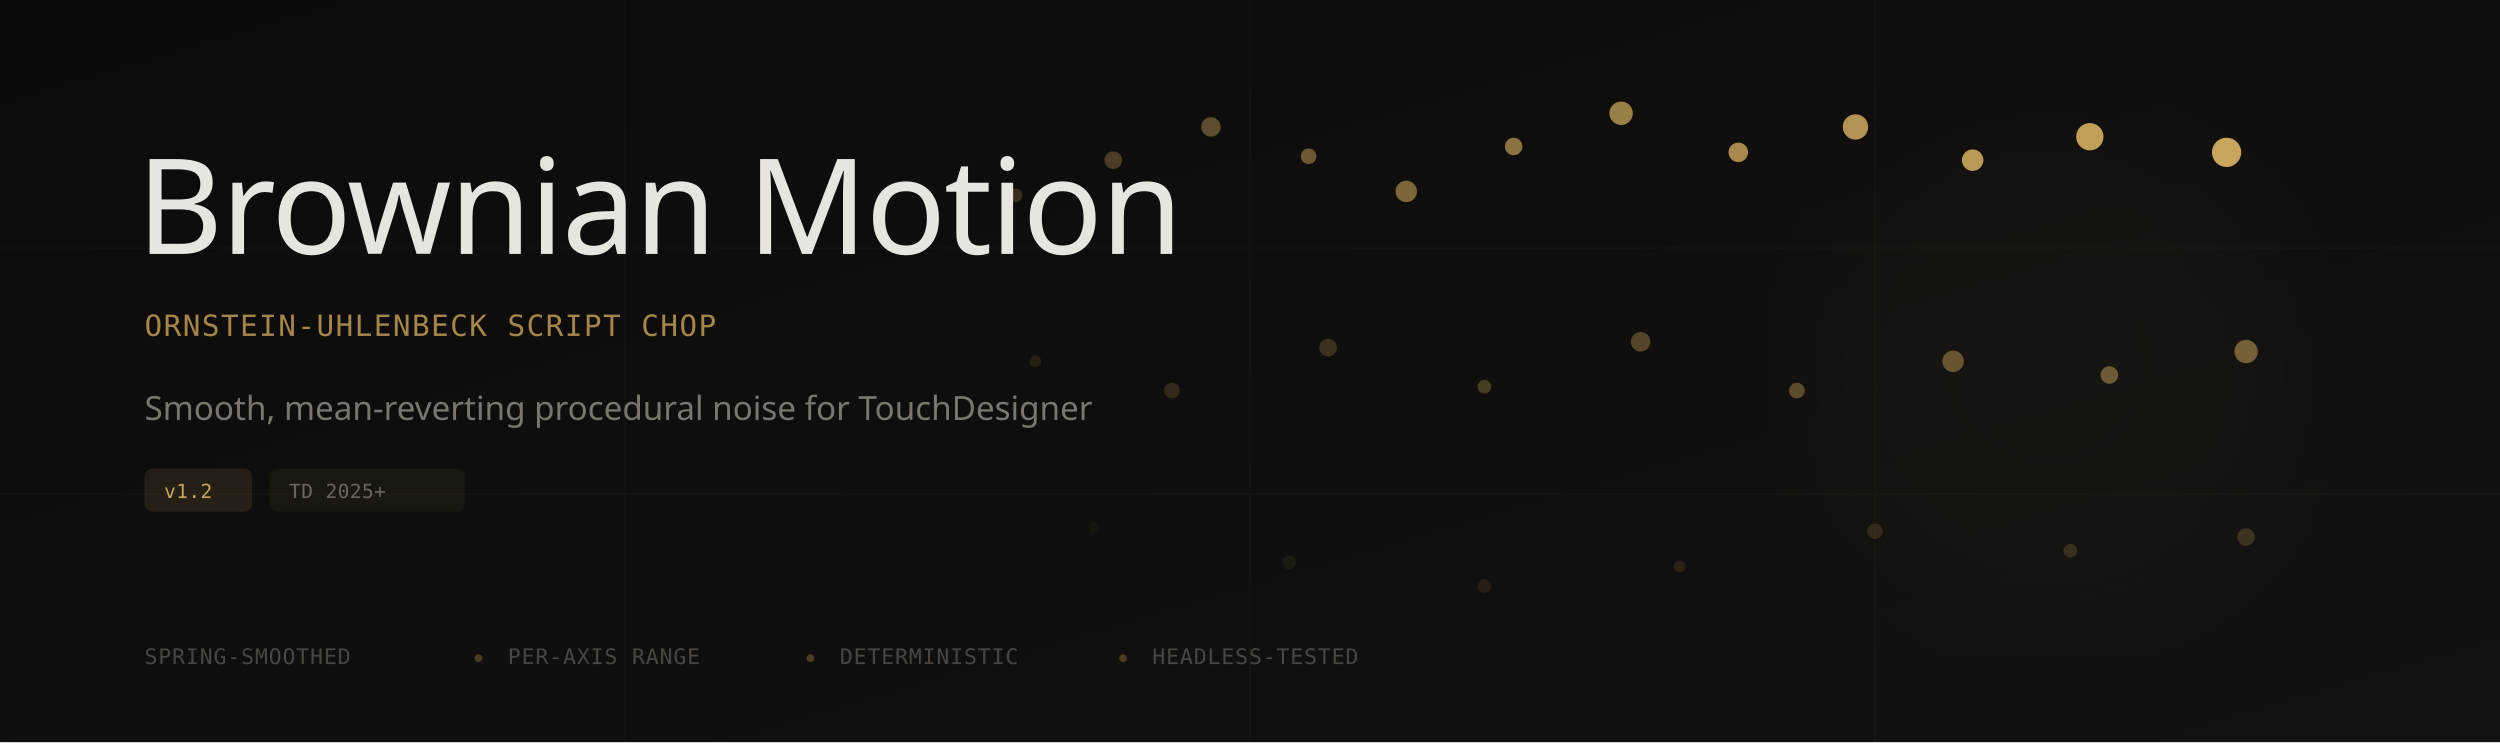
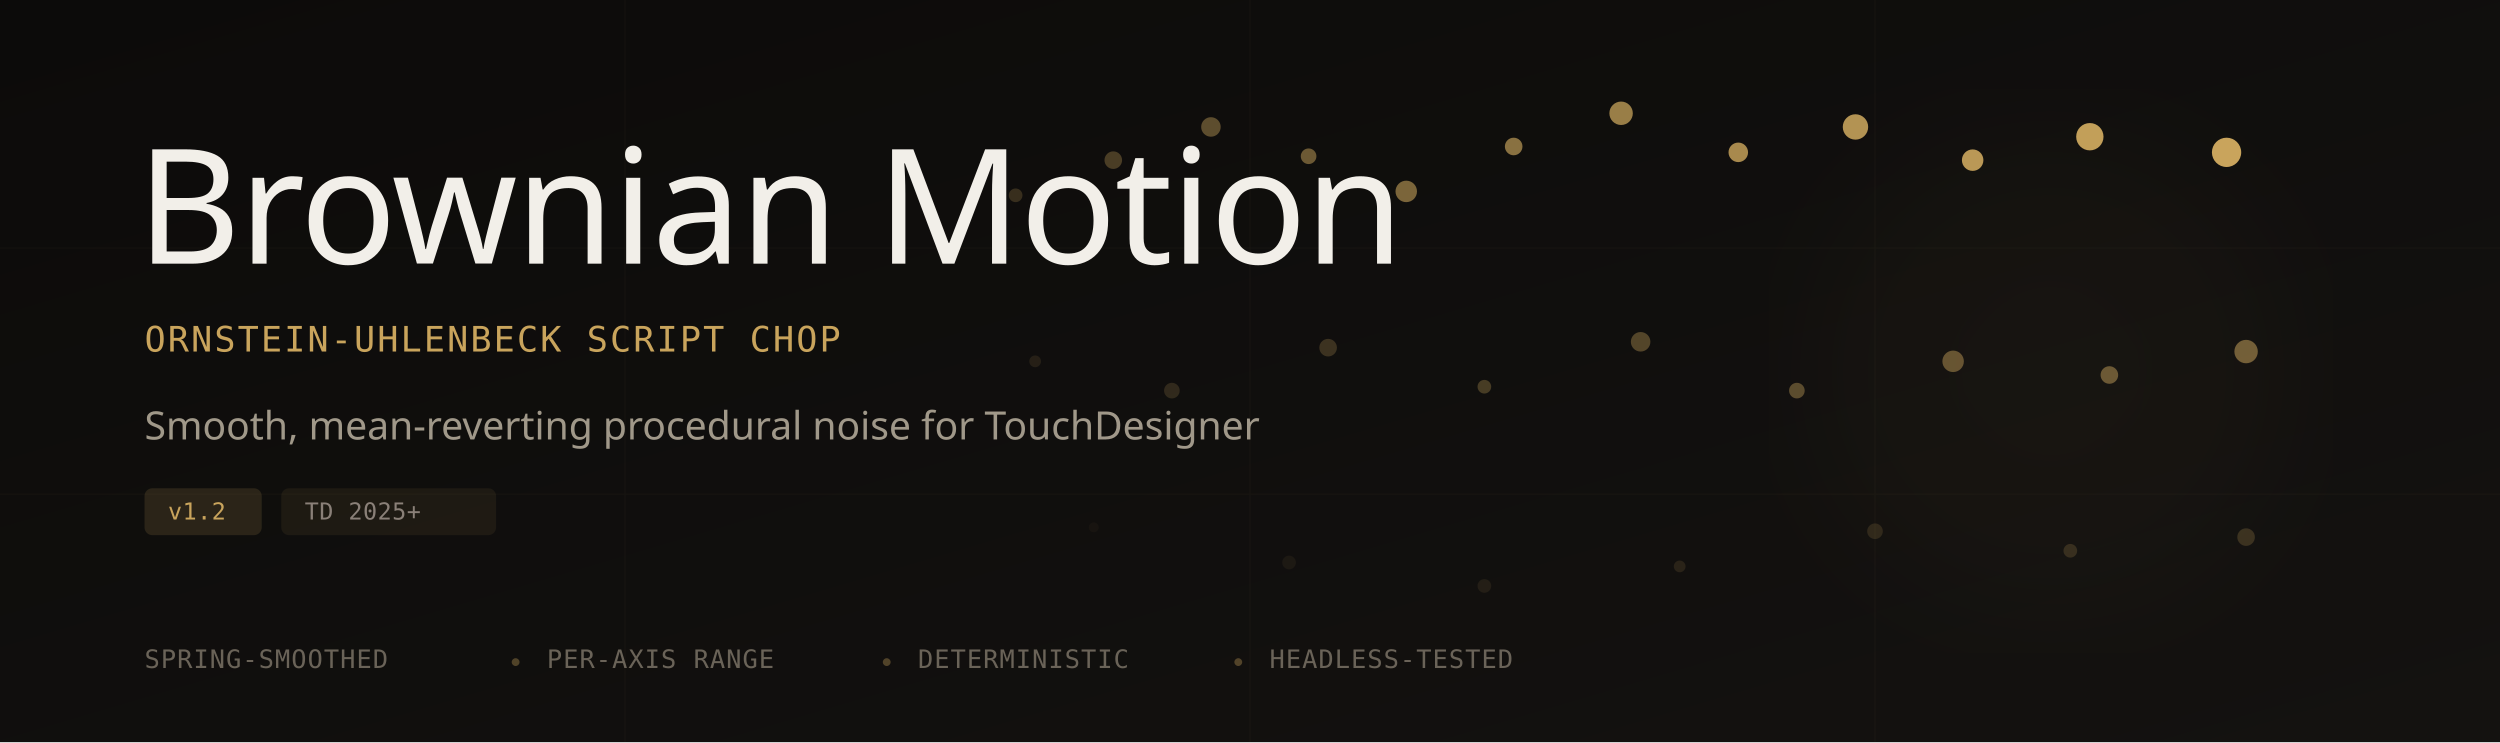
<svg xmlns="http://www.w3.org/2000/svg" viewBox="0 0 1280 380">
  <defs>
    <linearGradient id="bg" x1="0%" y1="0%" x2="100%" y2="100%">
      <stop offset="0%" stop-color="#0c0b0a" />
      <stop offset="100%" stop-color="#141210" />
    </linearGradient>
    <filter id="glow">
      <feGaussianBlur stdDeviation="30" />
    </filter>
  </defs>
  <rect width="1280" height="380" fill="url(#bg)" />
  <g opacity="0.04" stroke="#c9a45c" stroke-width="0.5">
    <line x1="0" y1="127" x2="1280" y2="127" />
    <line x1="0" y1="253" x2="1280" y2="253" />
    <line x1="320" y1="0" x2="320" y2="380" />
    <line x1="640" y1="0" x2="640" y2="380" />
    <line x1="960" y1="0" x2="960" y2="380" />
  </g>
  <circle cx="1050" cy="190" r="120" fill="#c9a45c" opacity="0.03" filter="url(#glow)" />
  <circle cx="520" cy="100" r="3.5" fill="#c9a45c" opacity="0.22" />
  <circle cx="570" cy="82" r="4.5" fill="#c9a45c" opacity="0.32" />
  <circle cx="620" cy="65" r="5" fill="#c9a45c" opacity="0.42" />
  <circle cx="670" cy="80" r="4" fill="#c9a45c" opacity="0.5" />
  <circle cx="720" cy="98" r="5.5" fill="#c9a45c" opacity="0.58" />
  <circle cx="775" cy="75" r="4.5" fill="#c9a45c" opacity="0.66" />
  <circle cx="830" cy="58" r="6" fill="#c9a45c" opacity="0.74" />
  <circle cx="890" cy="78" r="5" fill="#c9a45c" opacity="0.82" />
  <circle cx="950" cy="65" r="6.5" fill="#c9a45c" opacity="0.88" />
  <circle cx="1010" cy="82" r="5.5" fill="#c9a45c" opacity="0.92" />
  <circle cx="1070" cy="70" r="7" fill="#c9a45c" opacity="0.96" />
  <circle cx="1140" cy="78" r="7.5" fill="#c9a45c" />
  <circle cx="530" cy="185" r="3" fill="#c9a45c" opacity="0.12" />
  <circle cx="600" cy="200" r="4" fill="#c9a45c" opacity="0.18" />
  <circle cx="680" cy="178" r="4.5" fill="#c9a45c" opacity="0.24" />
  <circle cx="760" cy="198" r="3.5" fill="#c9a45c" opacity="0.3" />
  <circle cx="840" cy="175" r="5" fill="#c9a45c" opacity="0.36" />
  <circle cx="920" cy="200" r="4" fill="#c9a45c" opacity="0.4" />
  <circle cx="1000" cy="185" r="5.5" fill="#c9a45c" opacity="0.45" />
  <circle cx="1080" cy="192" r="4.5" fill="#c9a45c" opacity="0.48" />
  <circle cx="1150" cy="180" r="6" fill="#c9a45c" opacity="0.52" />
  <circle cx="560" cy="270" r="2.5" fill="#c9a45c" opacity="0.04" />
  <circle cx="660" cy="288" r="3.5" fill="#c9a45c" opacity="0.07" />
  <circle cx="760" cy="300" r="3.5" fill="#c9a45c" opacity="0.1" />
  <circle cx="860" cy="290" r="3" fill="#c9a45c" opacity="0.13" />
  <circle cx="960" cy="272" r="4" fill="#c9a45c" opacity="0.16" />
  <circle cx="1060" cy="282" r="3.5" fill="#c9a45c" opacity="0.19" />
  <circle cx="1150" cy="275" r="4.5" fill="#c9a45c" opacity="0.22" />
-   <text x="70" y="130" font-family="'DM Sans', sans-serif" font-size="68" font-weight="300" fill="#e8e4df" letter-spacing="-1">Brownian Motion</text>
-   <text x="74" y="172" font-family="'Space Mono', monospace" font-size="15" fill="#c9a45c" letter-spacing="0.05em" opacity="0.8">ORNSTEIN-UHLENBECK SCRIPT CHOP</text>
-   <text x="74" y="215" font-family="'DM Sans', sans-serif" font-size="17" fill="#7a756e" font-weight="300">Smooth, mean-reverting procedural noise for TouchDesigner</text>
-   <g transform="translate(74, 240)">
-     <rect width="55" height="22" rx="4" fill="#c9a45c" opacity="0.12" />
-     <text x="10" y="15" font-family="'Space Mono', monospace" font-size="10" fill="#c9a45c" letter-spacing="0.02em">v1.2</text>
+   <text x="70" y="135" font-family="'DM Sans', sans-serif" font-size="82" font-weight="300" fill="#f2efe9" letter-spacing="-1">Brownian Motion</text>
+   <text x="74" y="180" font-family="'Space Mono', monospace" font-size="18" fill="#c9a45c" letter-spacing="0.06em">ORNSTEIN-UHLENBECK SCRIPT CHOP</text>
+   <text x="74" y="225" font-family="'DM Sans', sans-serif" font-size="20" fill="#a09889" font-weight="300">Smooth, mean-reverting procedural noise for TouchDesigner</text>
+   <g transform="translate(74, 250)">
+     <rect width="60" height="24" rx="4" fill="#c9a45c" opacity="0.15" />
+     <text x="12" y="16" font-family="'Space Mono', monospace" font-size="12" fill="#c9a45c" letter-spacing="0.02em">v1.2</text>
  </g>
-   <g transform="translate(138, 240)">
-     <rect width="100" height="22" rx="4" fill="#c9a45c" opacity="0.06" />
-     <text x="10" y="15" font-family="'Space Mono', monospace" font-size="10" fill="#6a6560" letter-spacing="0.02em">TD 2025+</text>
+   <g transform="translate(144, 250)">
+     <rect width="110" height="24" rx="4" fill="#c9a45c" opacity="0.08" />
+     <text x="12" y="16" font-family="'Space Mono', monospace" font-size="12" fill="#8a8078" letter-spacing="0.02em">TD 2025+</text>
  </g>
-   <g font-family="'Space Mono', monospace" font-size="11" fill="#4a4540" letter-spacing="0.04em">
-     <text x="74" y="340">SPRING-SMOOTHED</text>
-     <text x="260" y="340">PER-AXIS RANGE</text>
-     <text x="430" y="340">DETERMINISTIC</text>
-     <text x="590" y="340">HEADLESS-TESTED</text>
+   <g font-family="'Space Mono', monospace" font-size="13" fill="#6a6358" letter-spacing="0.04em">
+     <text x="74" y="342">SPRING-SMOOTHED</text>
+     <text x="280" y="342">PER-AXIS RANGE</text>
+     <text x="470" y="342">DETERMINISTIC</text>
+     <text x="650" y="342">HEADLESS-TESTED</text>
  </g>
-   <g fill="#c9a45c" opacity="0.3">
-     <circle cx="245" cy="337" r="2" />
-     <circle cx="415" cy="337" r="2" />
-     <circle cx="575" cy="337" r="2" />
+   <g fill="#c9a45c" opacity="0.35">
+     <circle cx="264" cy="339" r="2" />
+     <circle cx="454" cy="339" r="2" />
+     <circle cx="634" cy="339" r="2" />
  </g>
</svg>
